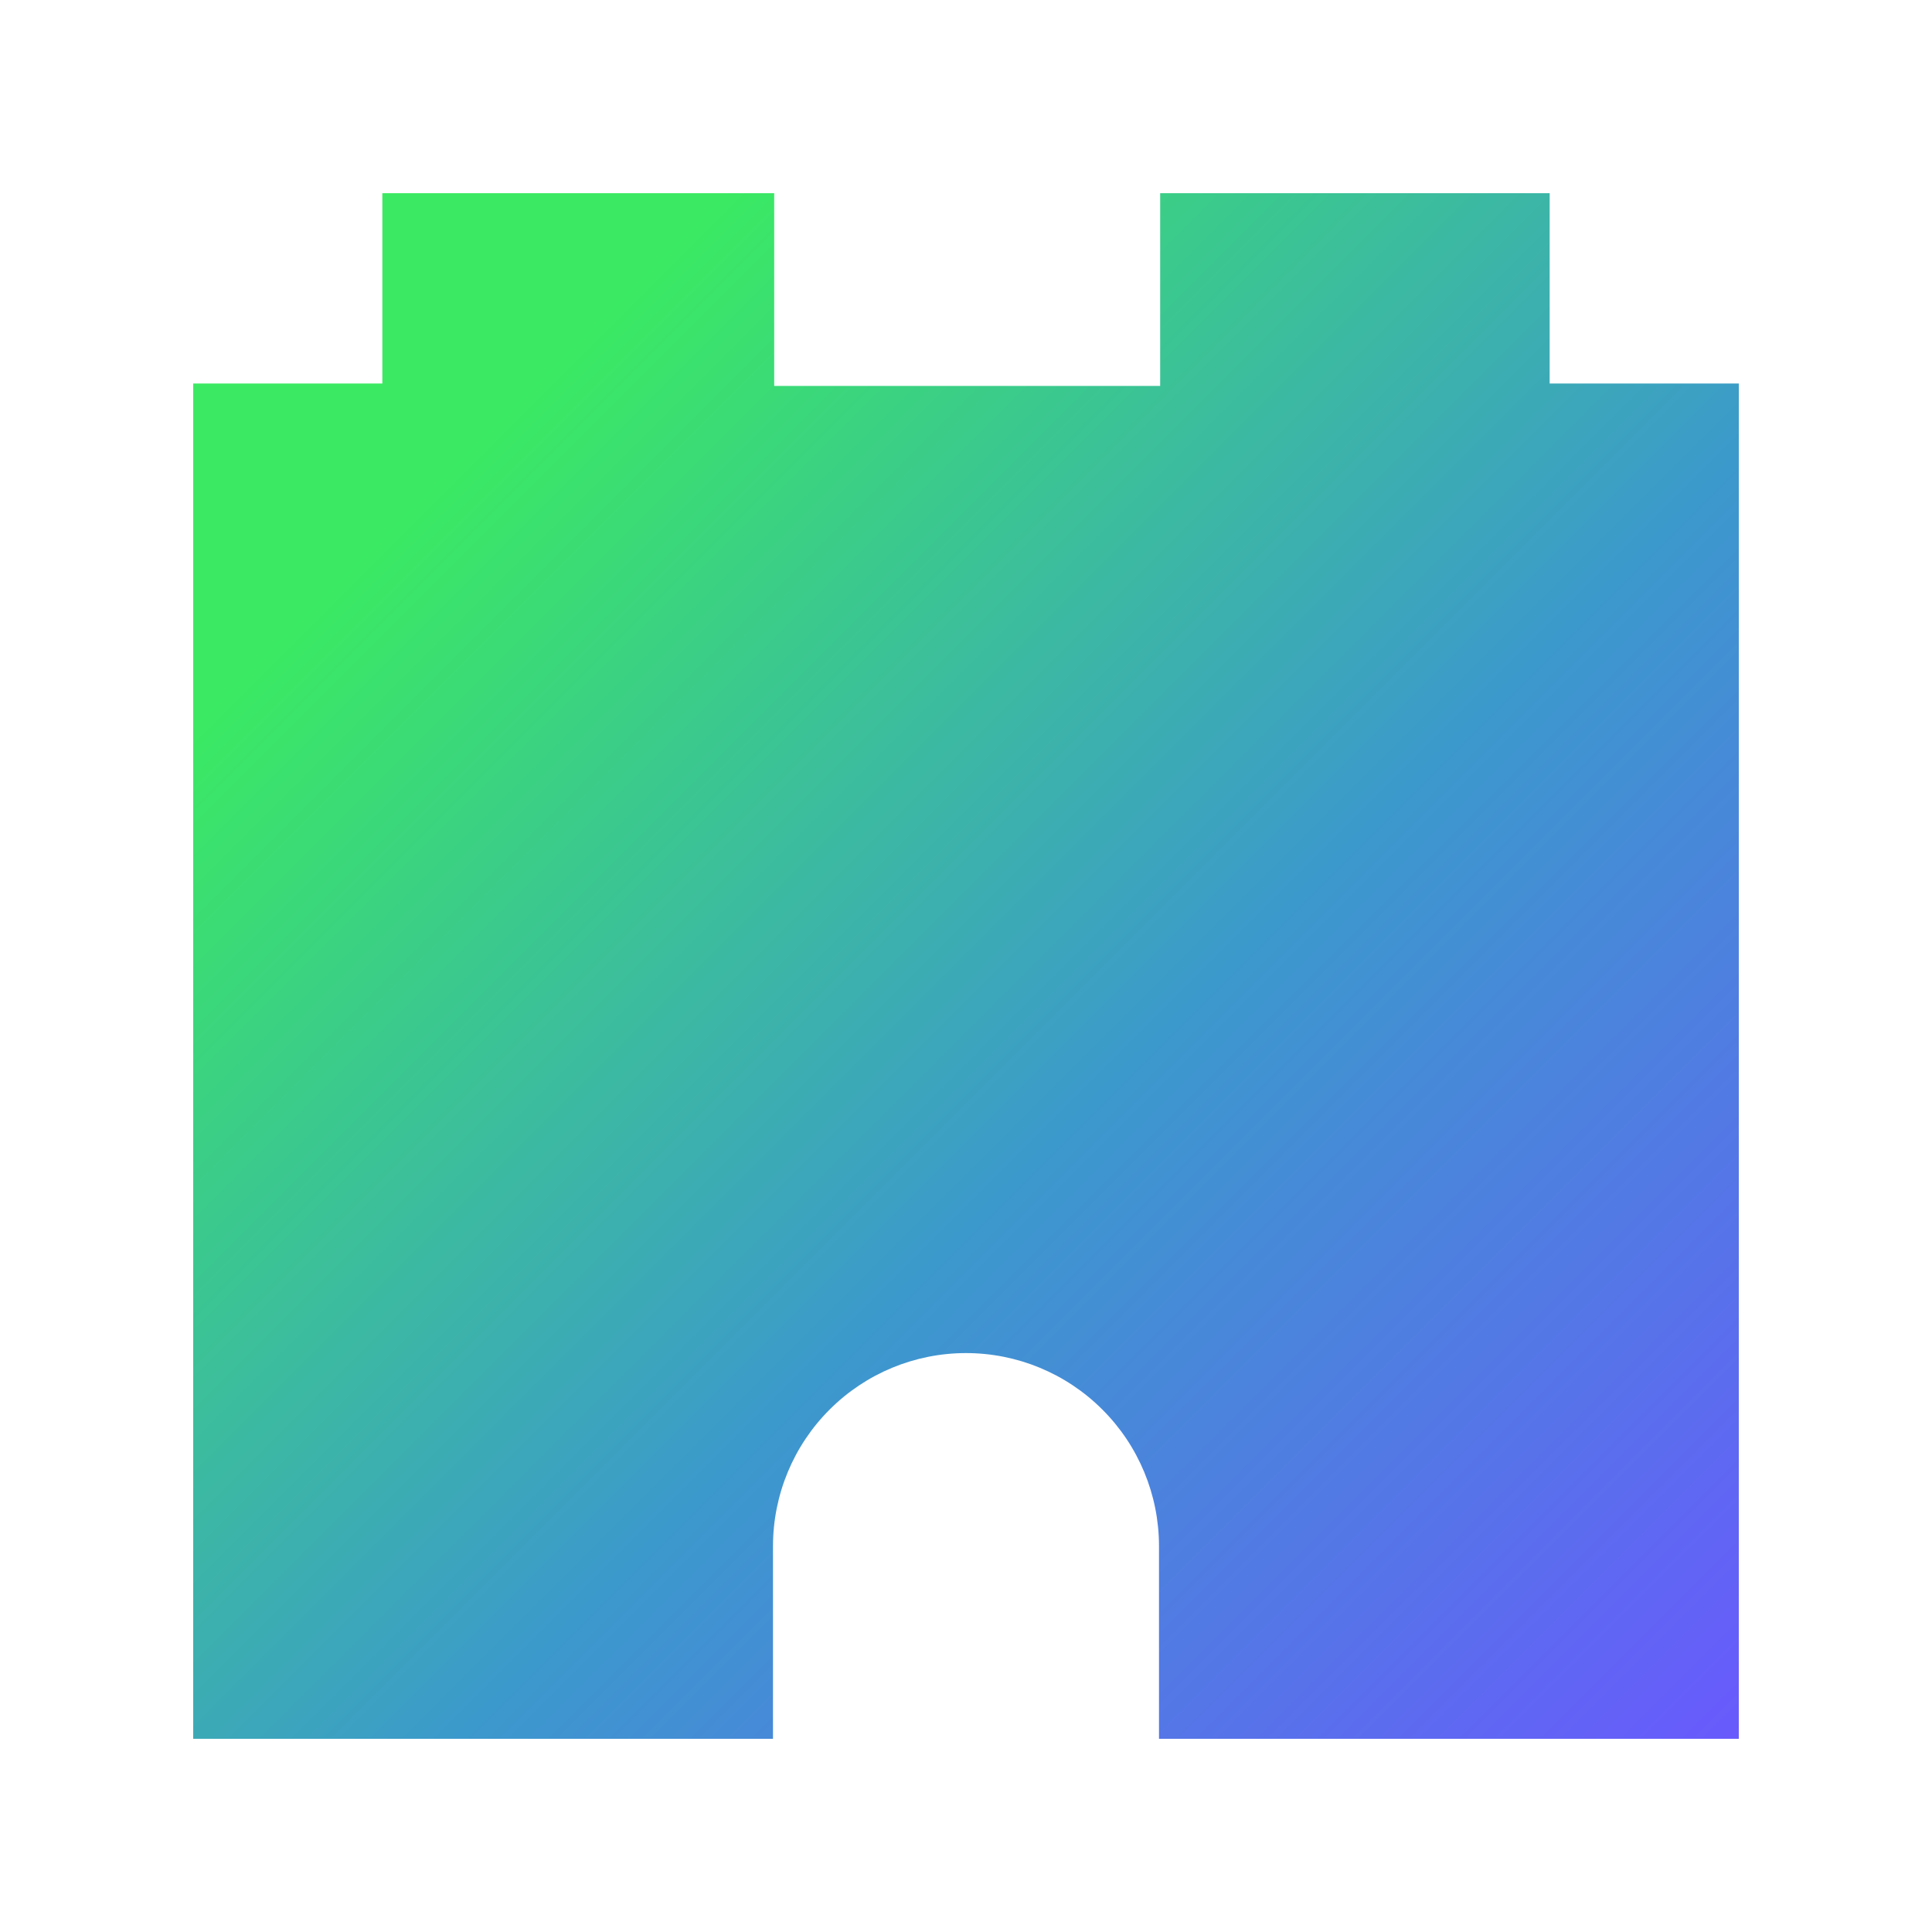
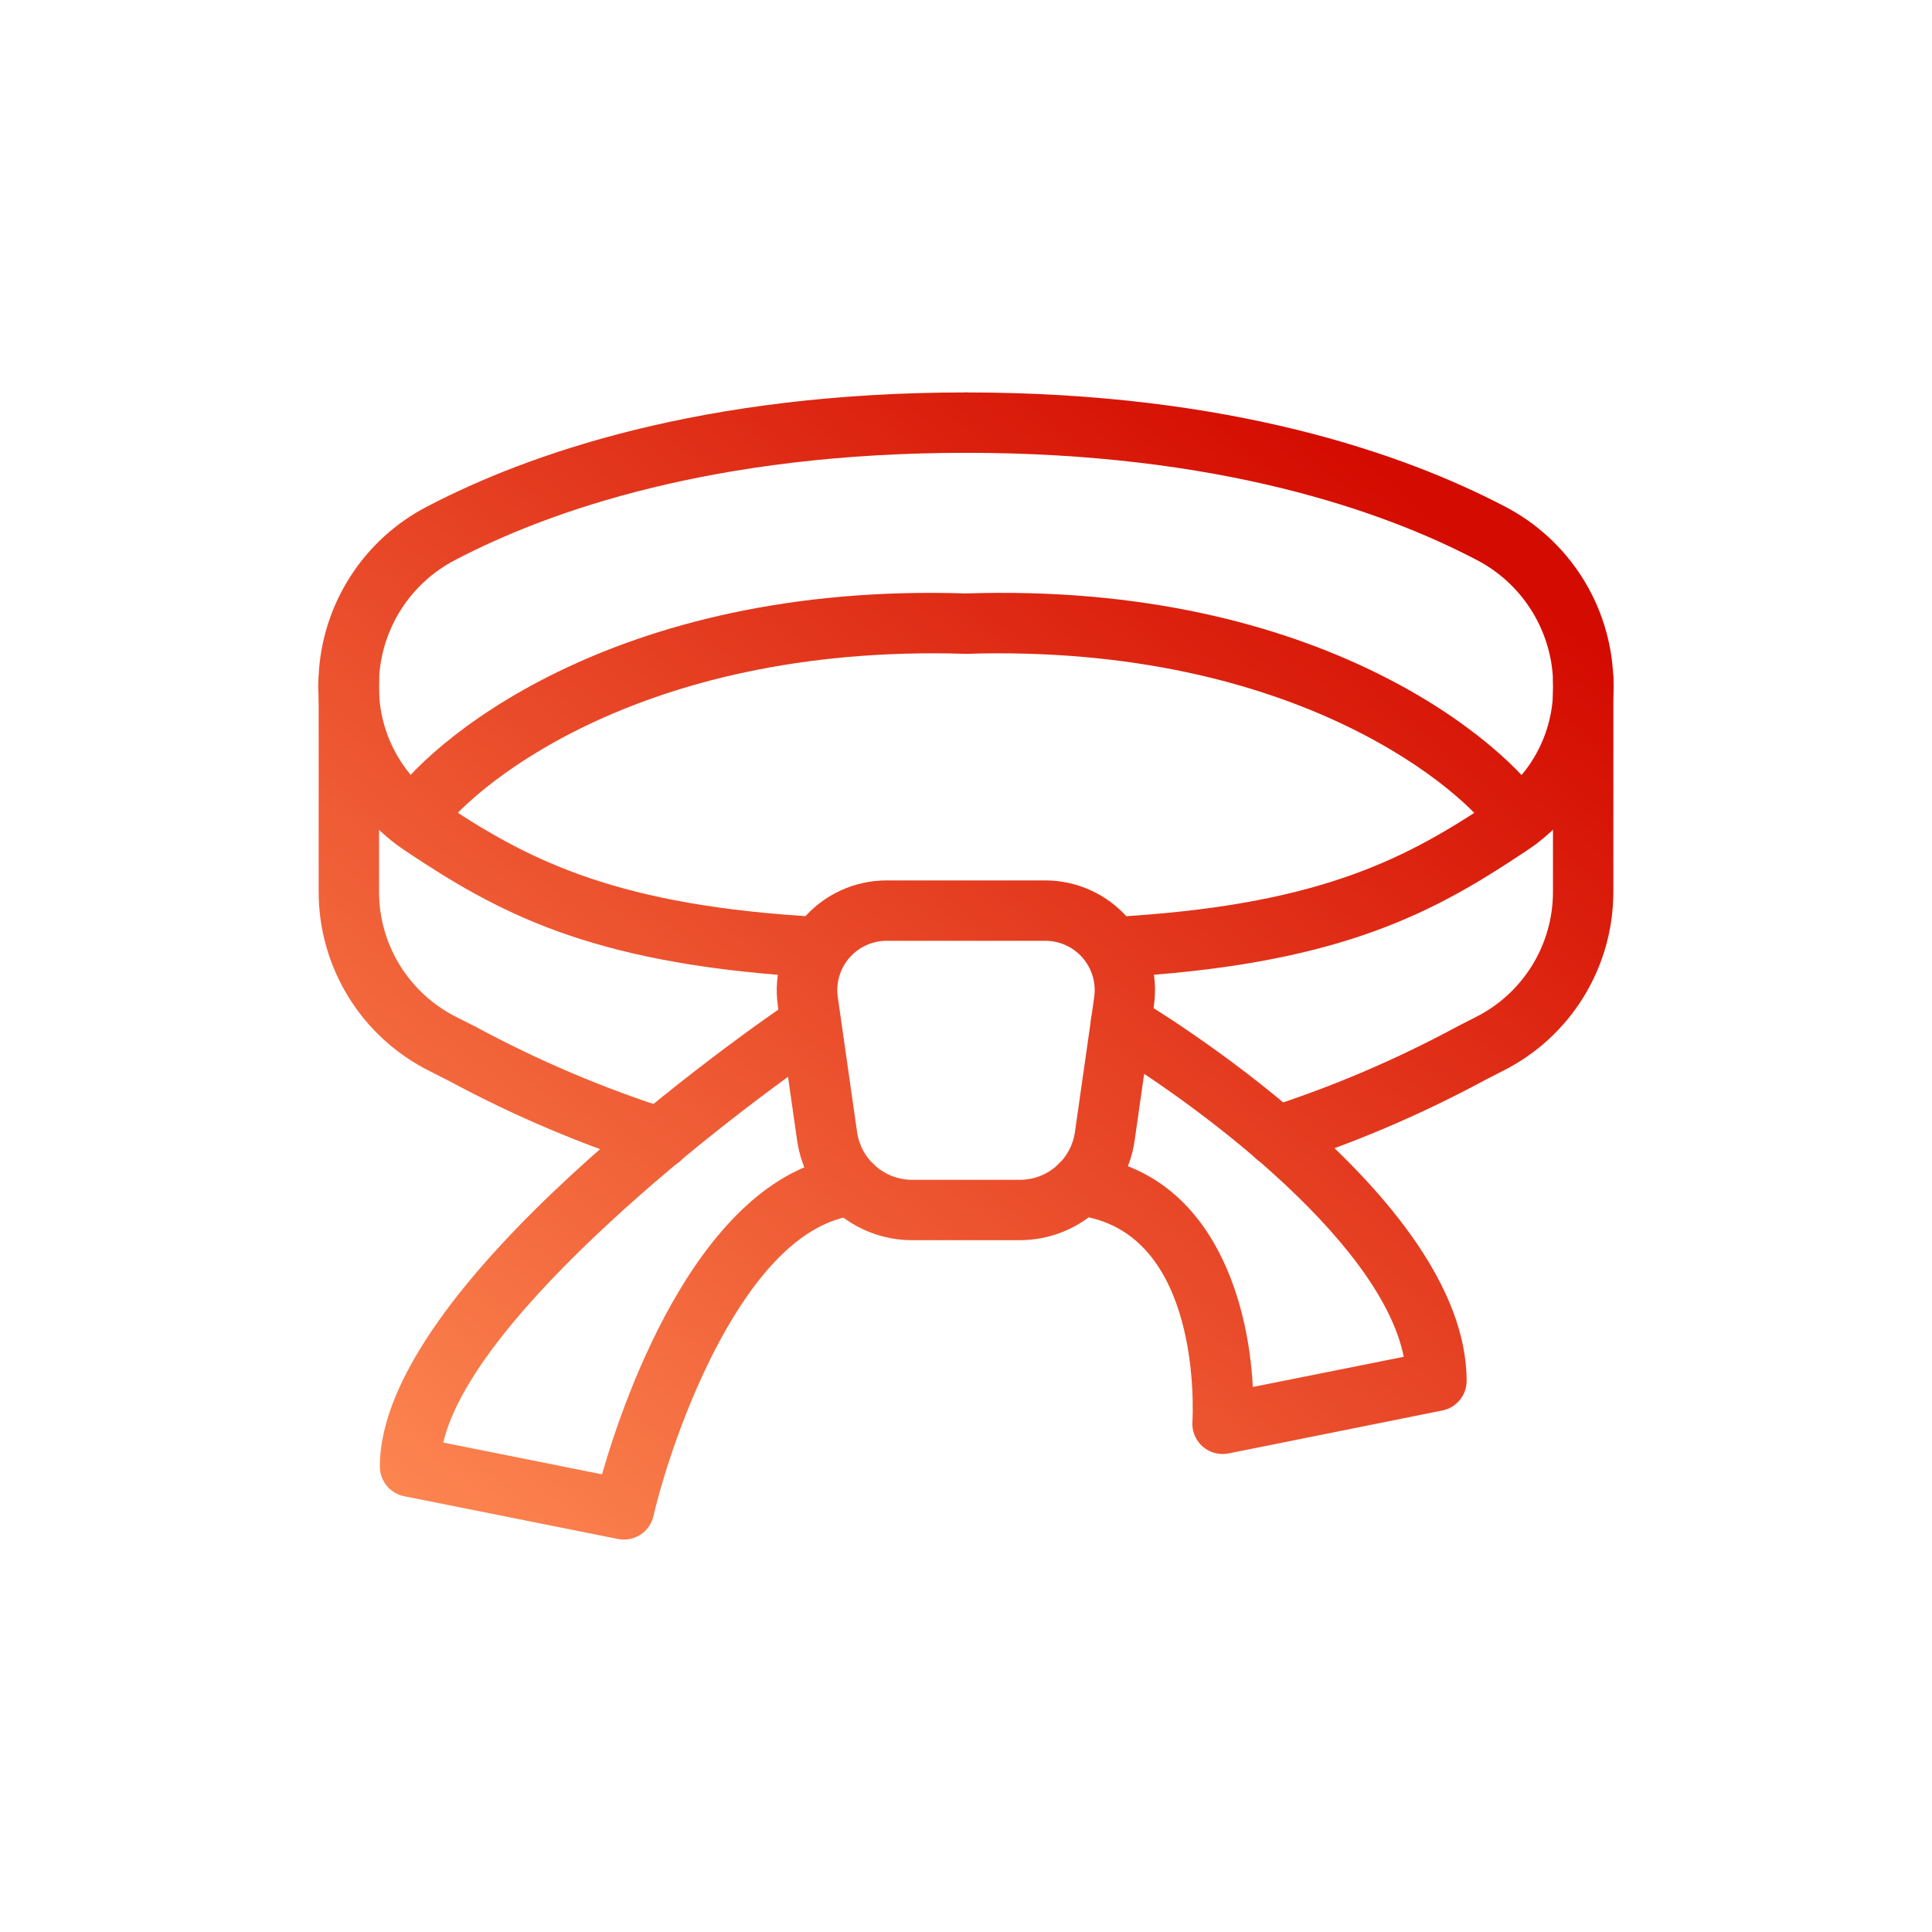
- <svg xmlns="http://www.w3.org/2000/svg" width="40" height="40" viewBox="0 0 40 40" fill="none">
-   <path d="M32.084 7.94V4H24.02V7.99H16.029V4H7.916V7.94H4V36H16.004V32.005C16.006 30.946 16.427 29.931 17.177 29.183C17.926 28.434 18.941 28.014 20 28.014C21.059 28.014 22.074 28.434 22.823 29.183C23.573 29.931 23.994 30.946 23.996 32.005V36H36V7.94H32.084Z" fill="url(#paint0_linear)" />
+ <svg xmlns="http://www.w3.org/2000/svg" xmlns:xlink="http://www.w3.org/1999/xlink" id="a92142d8-af57-40e2-828f-a716bbde8186" data-name="Layer 2" viewBox="0 0 64 64">
  <defs>
-     <linearGradient id="paint0_linear" x1="2.942" y1="4.9" x2="37.777" y2="39.734" gradientUnits="userSpaceOnUse">
-       <stop offset="0.159" stop-color="#3BEA62" />
-       <stop offset="0.54" stop-color="#3C99CC" />
-       <stop offset="0.937" stop-color="#6B57FF" />
+     <style>.be128d38-3d42-4e3c-a14c-2fccb708f41e{fill:url(#b5b181ef-91e0-4979-b367-b0ac7958097e);}.b397cb22-7123-4fd3-9190-20498de2060c{fill:url(#ea33dbf4-84e1-4ab3-aa5c-60db398d302a);}.ed050350-c5bc-4d99-a37c-2ca541c66685{fill:url(#bdad687a-fe88-4fed-b77a-aa4fda7bf5f0);}.b1ae9e0a-ab6e-42db-b88e-07476936691d{fill:url(#b9167bfa-d1dc-4f30-b010-e718b00c7ac2);}.a40f7c61-e446-4674-a9d5-4a6cdfd8bfe1{fill:url(#f3aae167-1df9-4e83-8c05-94a07df1f406);}.a018e247-0fd0-4722-80bb-0c981689ef26{fill:url(#eb138b84-1825-4dee-9fe6-74a710bb96f3);}.e81052b9-419f-4506-8c70-e2b514a9f0e0{fill:url(#f9108c50-338f-4e48-a738-43942572e547);}.a059d934-42ab-4413-ab7e-f609166e4659{fill:url(#b74243c1-74c4-4519-9f4a-0d64fa1be022);}.b672de80-37a9-4b41-8ec3-6fcb050bec66{fill:url(#b3b4c440-d22d-410a-87e7-430eaf020431);}</style>
+     <linearGradient id="b5b181ef-91e0-4979-b367-b0ac7958097e" x1="4.236" y1="46.132" x2="36.456" y2="7.612" gradientUnits="userSpaceOnUse">
+       <stop offset="0" stop-color="#ff8d55" />
+       <stop offset="1" stop-color="#d40b00" />
    </linearGradient>
+     <linearGradient id="ea33dbf4-84e1-4ab3-aa5c-60db398d302a" x1="3.027" y1="45.12" x2="35.247" y2="6.6" xlink:href="#b5b181ef-91e0-4979-b367-b0ac7958097e" />
+     <linearGradient id="bdad687a-fe88-4fed-b77a-aa4fda7bf5f0" x1="3.702" y1="45.685" x2="35.922" y2="7.165" xlink:href="#b5b181ef-91e0-4979-b367-b0ac7958097e" />
+     <linearGradient id="b9167bfa-d1dc-4f30-b010-e718b00c7ac2" x1="14.934" y1="55.079" x2="47.154" y2="16.559" xlink:href="#b5b181ef-91e0-4979-b367-b0ac7958097e" />
+     <linearGradient id="f3aae167-1df9-4e83-8c05-94a07df1f406" x1="12.822" y1="53.313" x2="45.042" y2="14.793" xlink:href="#b5b181ef-91e0-4979-b367-b0ac7958097e" />
+     <linearGradient id="eb138b84-1825-4dee-9fe6-74a710bb96f3" x1="15.014" y1="55.146" x2="47.234" y2="16.626" xlink:href="#b5b181ef-91e0-4979-b367-b0ac7958097e" />
+     <linearGradient id="f9108c50-338f-4e48-a738-43942572e547" x1="13.428" y1="53.82" x2="45.648" y2="15.3" xlink:href="#b5b181ef-91e0-4979-b367-b0ac7958097e" />
+     <linearGradient id="b74243c1-74c4-4519-9f4a-0d64fa1be022" x1="23.216" y1="62.008" x2="55.436" y2="23.488" xlink:href="#b5b181ef-91e0-4979-b367-b0ac7958097e" />
+     <linearGradient id="b3b4c440-d22d-410a-87e7-430eaf020431" x1="23.564" y1="62.298" x2="55.784" y2="23.778" xlink:href="#b5b181ef-91e0-4979-b367-b0ac7958097e" />
  </defs>
+   <path class="be128d38-3d42-4e3c-a14c-2fccb708f41e" d="M13.694,28.134a1,1,0,0,1-.842-1.537c1.222-1.923,7.367-7.329,19.181-6.937A1,1,0,0,1,33,20.692a.967.967,0,0,1-1.032.966c-11.036-.337-16.562,4.651-17.428,6.013A1,1,0,0,1,13.694,28.134Z" />
+   <path class="b397cb22-7123-4fd3-9190-20498de2060c" d="M26.5,32.341l-.067,0c-6.958-.464-9.99-2.147-12.97-4.133a6.446,6.446,0,0,1-2.91-5.219,2.435,2.435,0,0,1,0-.479c0-.032,0-.07,0-.079a6.669,6.669,0,0,1,3.609-5.658C17.461,15.05,23.228,13,32,13a1,1,0,0,1,0,2c-8.366,0-13.812,1.926-16.906,3.542a4.687,4.687,0,0,0-2.539,3.975c0,.021,0,.127,0,.148a.932.932,0,0,0,0,.183,4.518,4.518,0,0,0,2.024,3.693c2.739,1.826,5.531,3.371,12,3.8a1,1,0,0,1-.065,2Z" />
+   <path class="ed050350-c5bc-4d99-a37c-2ca541c66685" d="M21.885,38.7a.991.991,0,0,1-.288-.043,39.007,39.007,0,0,1-6.721-2.849l-.652-.331a6.631,6.631,0,0,1-3.668-5.952V22.558a1.036,1.036,0,0,1,1-1.042.964.964,0,0,1,1,.957v7.054a4.641,4.641,0,0,0,2.567,4.166l.659.333a37.451,37.451,0,0,0,6.391,2.719,1,1,0,0,1-.288,1.957Z" />
+   <path class="b1ae9e0a-ab6e-42db-b88e-07476936691d" d="M33.793,41.083H30.207a3.853,3.853,0,0,1-3.8-3.292l-.64-4.477a3.637,3.637,0,0,1,3.6-4.149h5.258a3.637,3.637,0,0,1,3.6,4.149l-.64,4.477A3.853,3.853,0,0,1,33.793,41.083Zm-4.422-9.918a1.636,1.636,0,0,0-1.618,1.866l.64,4.477a1.842,1.842,0,0,0,1.814,1.575h3.586a1.842,1.842,0,0,0,1.814-1.575l.64-4.477a1.636,1.636,0,0,0-1.618-1.866Z" />
+   <path class="a40f7c61-e446-4674-a9d5-4a6cdfd8bfe1" d="M20.667,51a.948.948,0,0,1-.2-.02l-7.084-1.417a1,1,0,0,1-.8-.98c0-6.023,12.319-14.552,13.724-15.5a1,1,0,0,1,1.123,1.654c-3.357,2.278-11.741,8.78-12.747,13.05l5.259,1.052c.765-2.657,3.307-10,8.17-10.564a1,1,0,1,1,.231,1.987c-3.685.426-6.087,7.341-6.7,9.97A1,1,0,0,1,20.667,51Z" />
+   <path class="a018e247-0fd0-4722-80bb-0c981689ef26" d="M50.306,28.134a1,1,0,0,1-.845-.463c-.866-1.363-6.387-6.346-17.428-6.013A.978.978,0,0,1,31,20.692a1,1,0,0,1,.966-1.032c11.818-.4,17.959,5.014,19.181,6.937a1,1,0,0,1-.842,1.537Z" />
+   <path class="e81052b9-419f-4506-8c70-e2b514a9f0e0" d="M37.5,32.341a1,1,0,0,1-.065-2c6.464-.431,9.256-1.976,11.993-3.8a4.473,4.473,0,0,0,2.021-3.621,1.342,1.342,0,0,0,.005-.256.959.959,0,0,1-.006-.107A4.7,4.7,0,0,0,48.9,18.54C45.812,16.926,40.366,15,32,15a1,1,0,0,1,0-2c8.772,0,14.539,2.05,17.832,3.769a6.673,6.673,0,0,1,3.611,5.66c0,.009,0,.047,0,.079a2.838,2.838,0,0,1-.006.553,6.4,6.4,0,0,1-2.907,5.146c-2.978,1.985-6.01,3.668-12.968,4.132Z" />
+   <path class="a059d934-42ab-4413-ab7e-f609166e4659" d="M42.286,38.646a1,1,0,0,1-.292-1.957,37.365,37.365,0,0,0,6.31-2.7l.571-.291a4.642,4.642,0,0,0,2.569-4.167V22.558a1.037,1.037,0,0,1,1-1.043.964.964,0,0,1,1,.958v7.054a6.632,6.632,0,0,1-3.667,5.952l-.564.288A39.1,39.1,0,0,1,42.578,38.6.99.99,0,0,1,42.286,38.646Z" />
+   <path class="b672de80-37a9-4b41-8ec3-6fcb050bec66" d="M40.5,48.166a1,1,0,0,1-1-1.062c.016-.259.335-6.363-3.845-6.846a1,1,0,1,1,.231-1.987c4.2.485,5.465,4.7,5.615,7.674l5-1c-.81-4.011-7.282-8.644-9.877-10.18a1,1,0,0,1,1.018-1.722c.447.265,10.942,6.538,10.942,12.7a1,1,0,0,1-.8.98L40.7,48.146A1,1,0,0,1,40.5,48.166Zm7.082-2.416h0Z" />
</svg>
